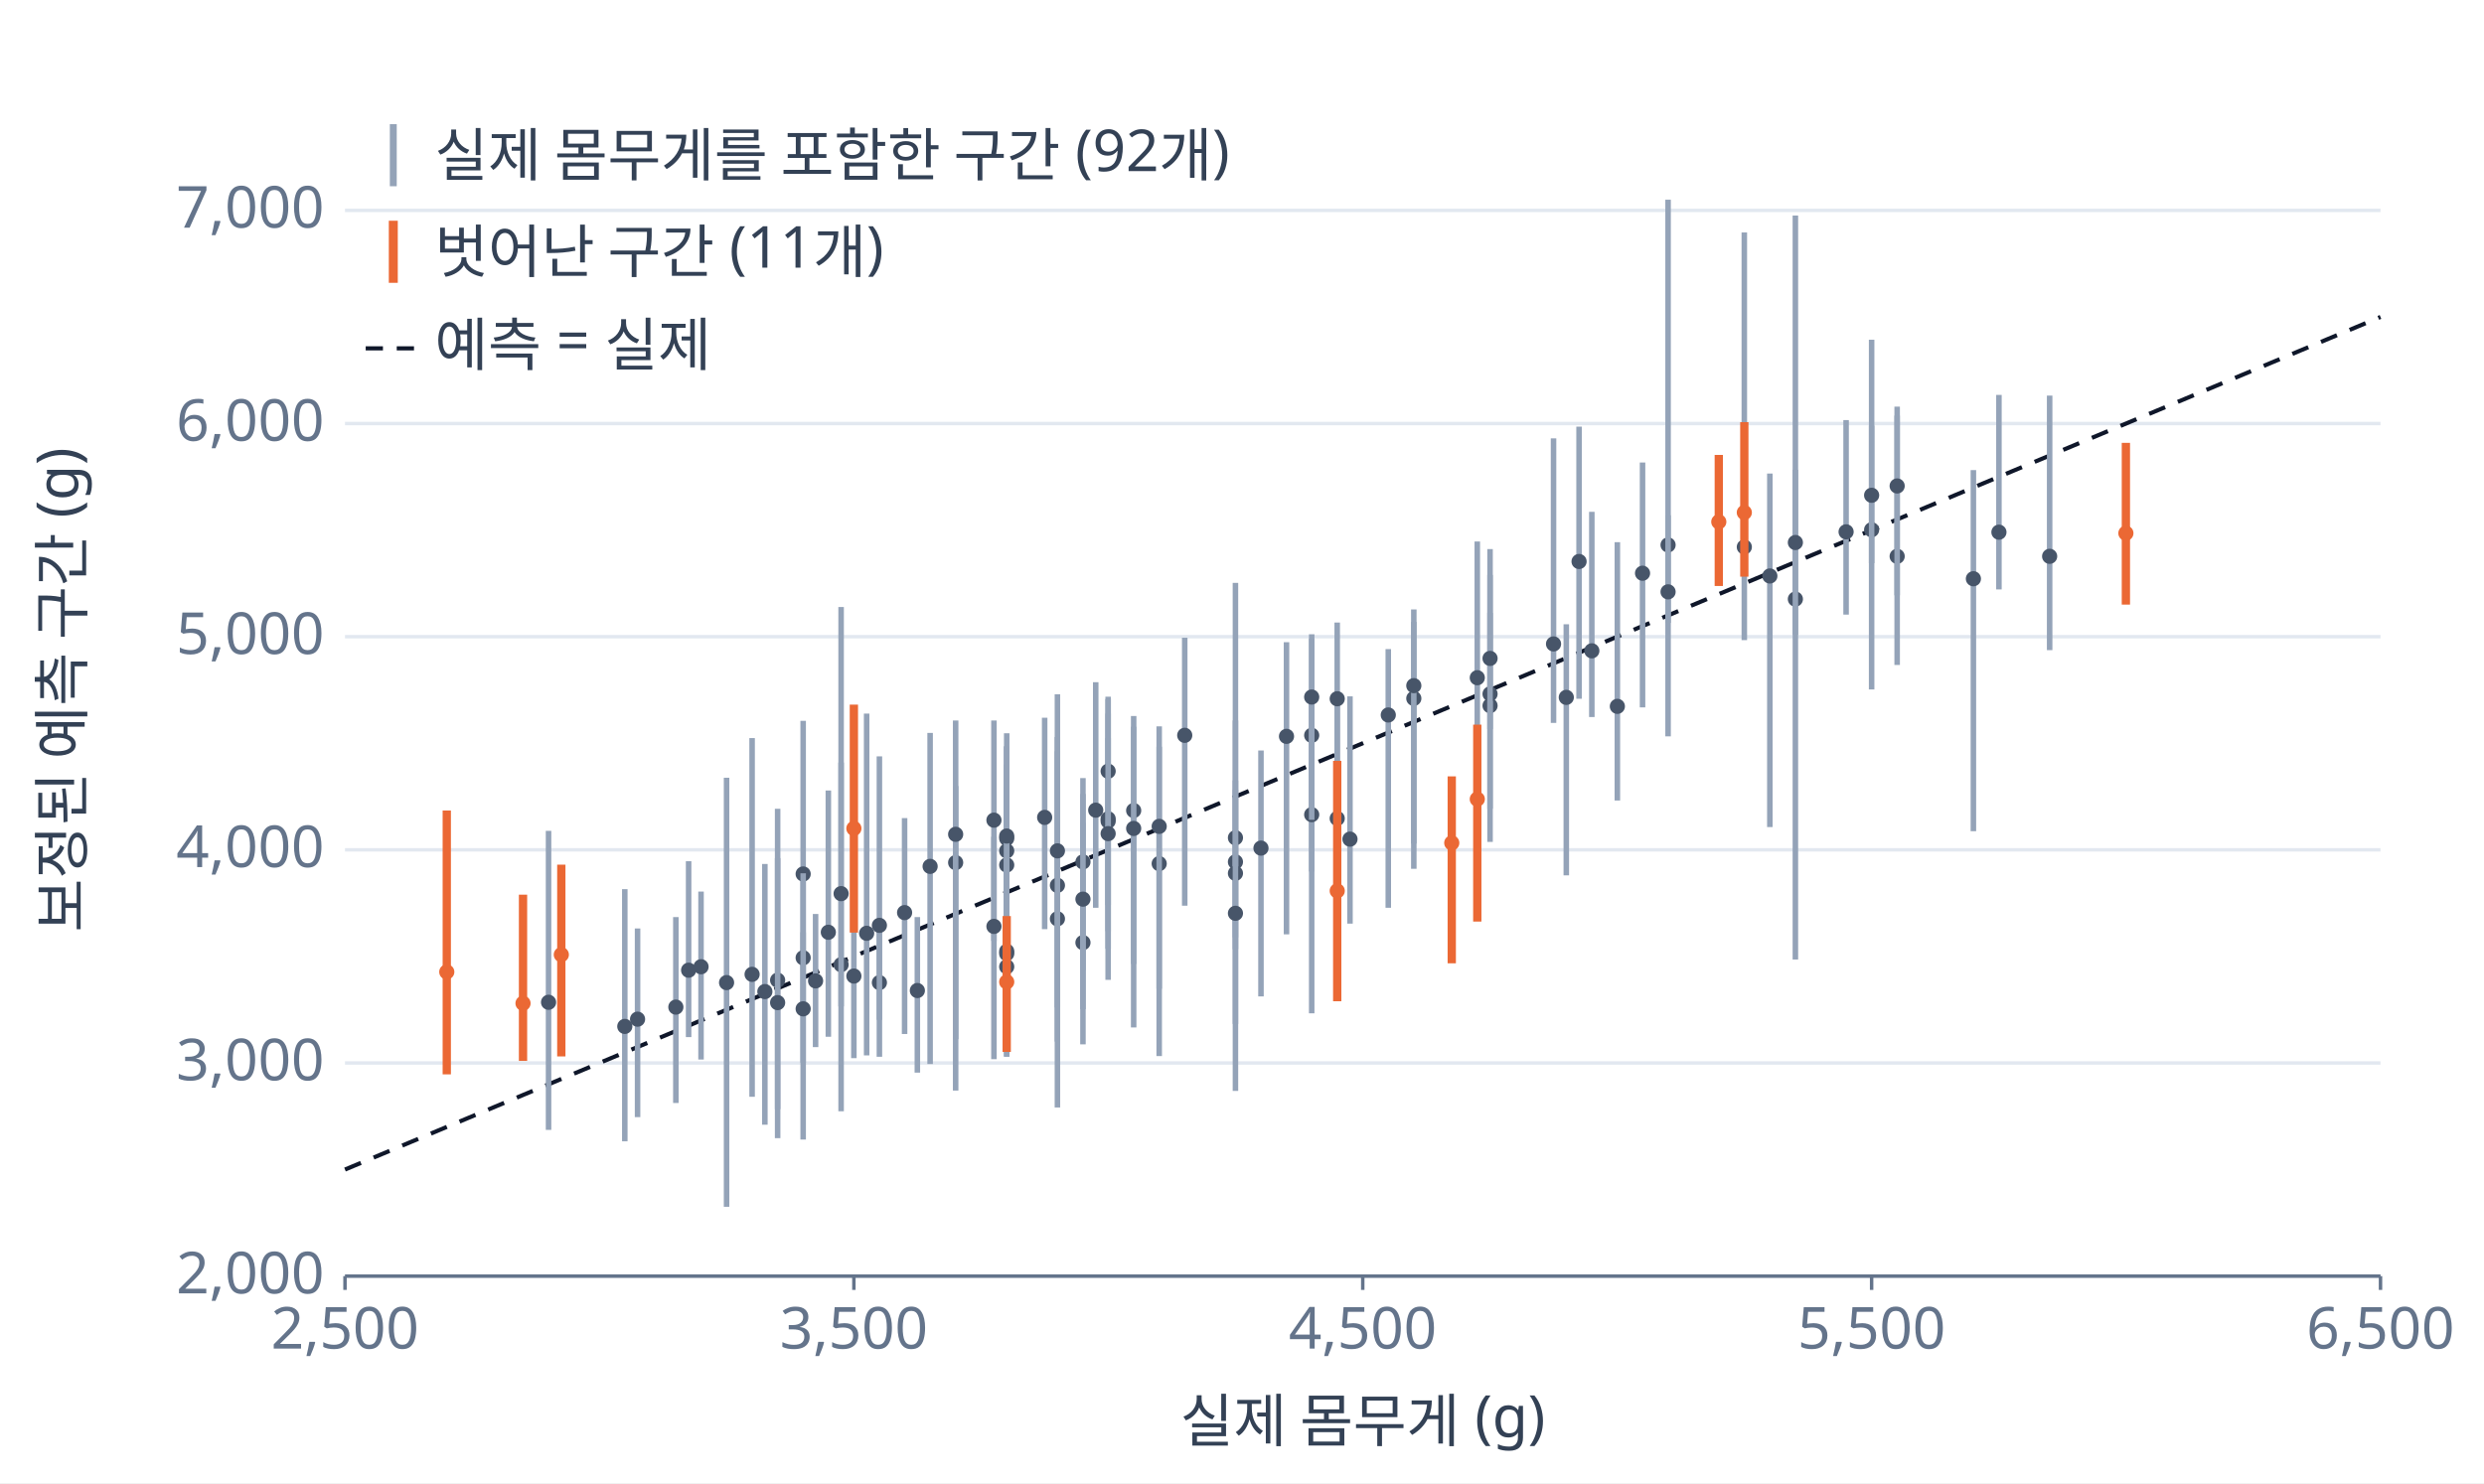
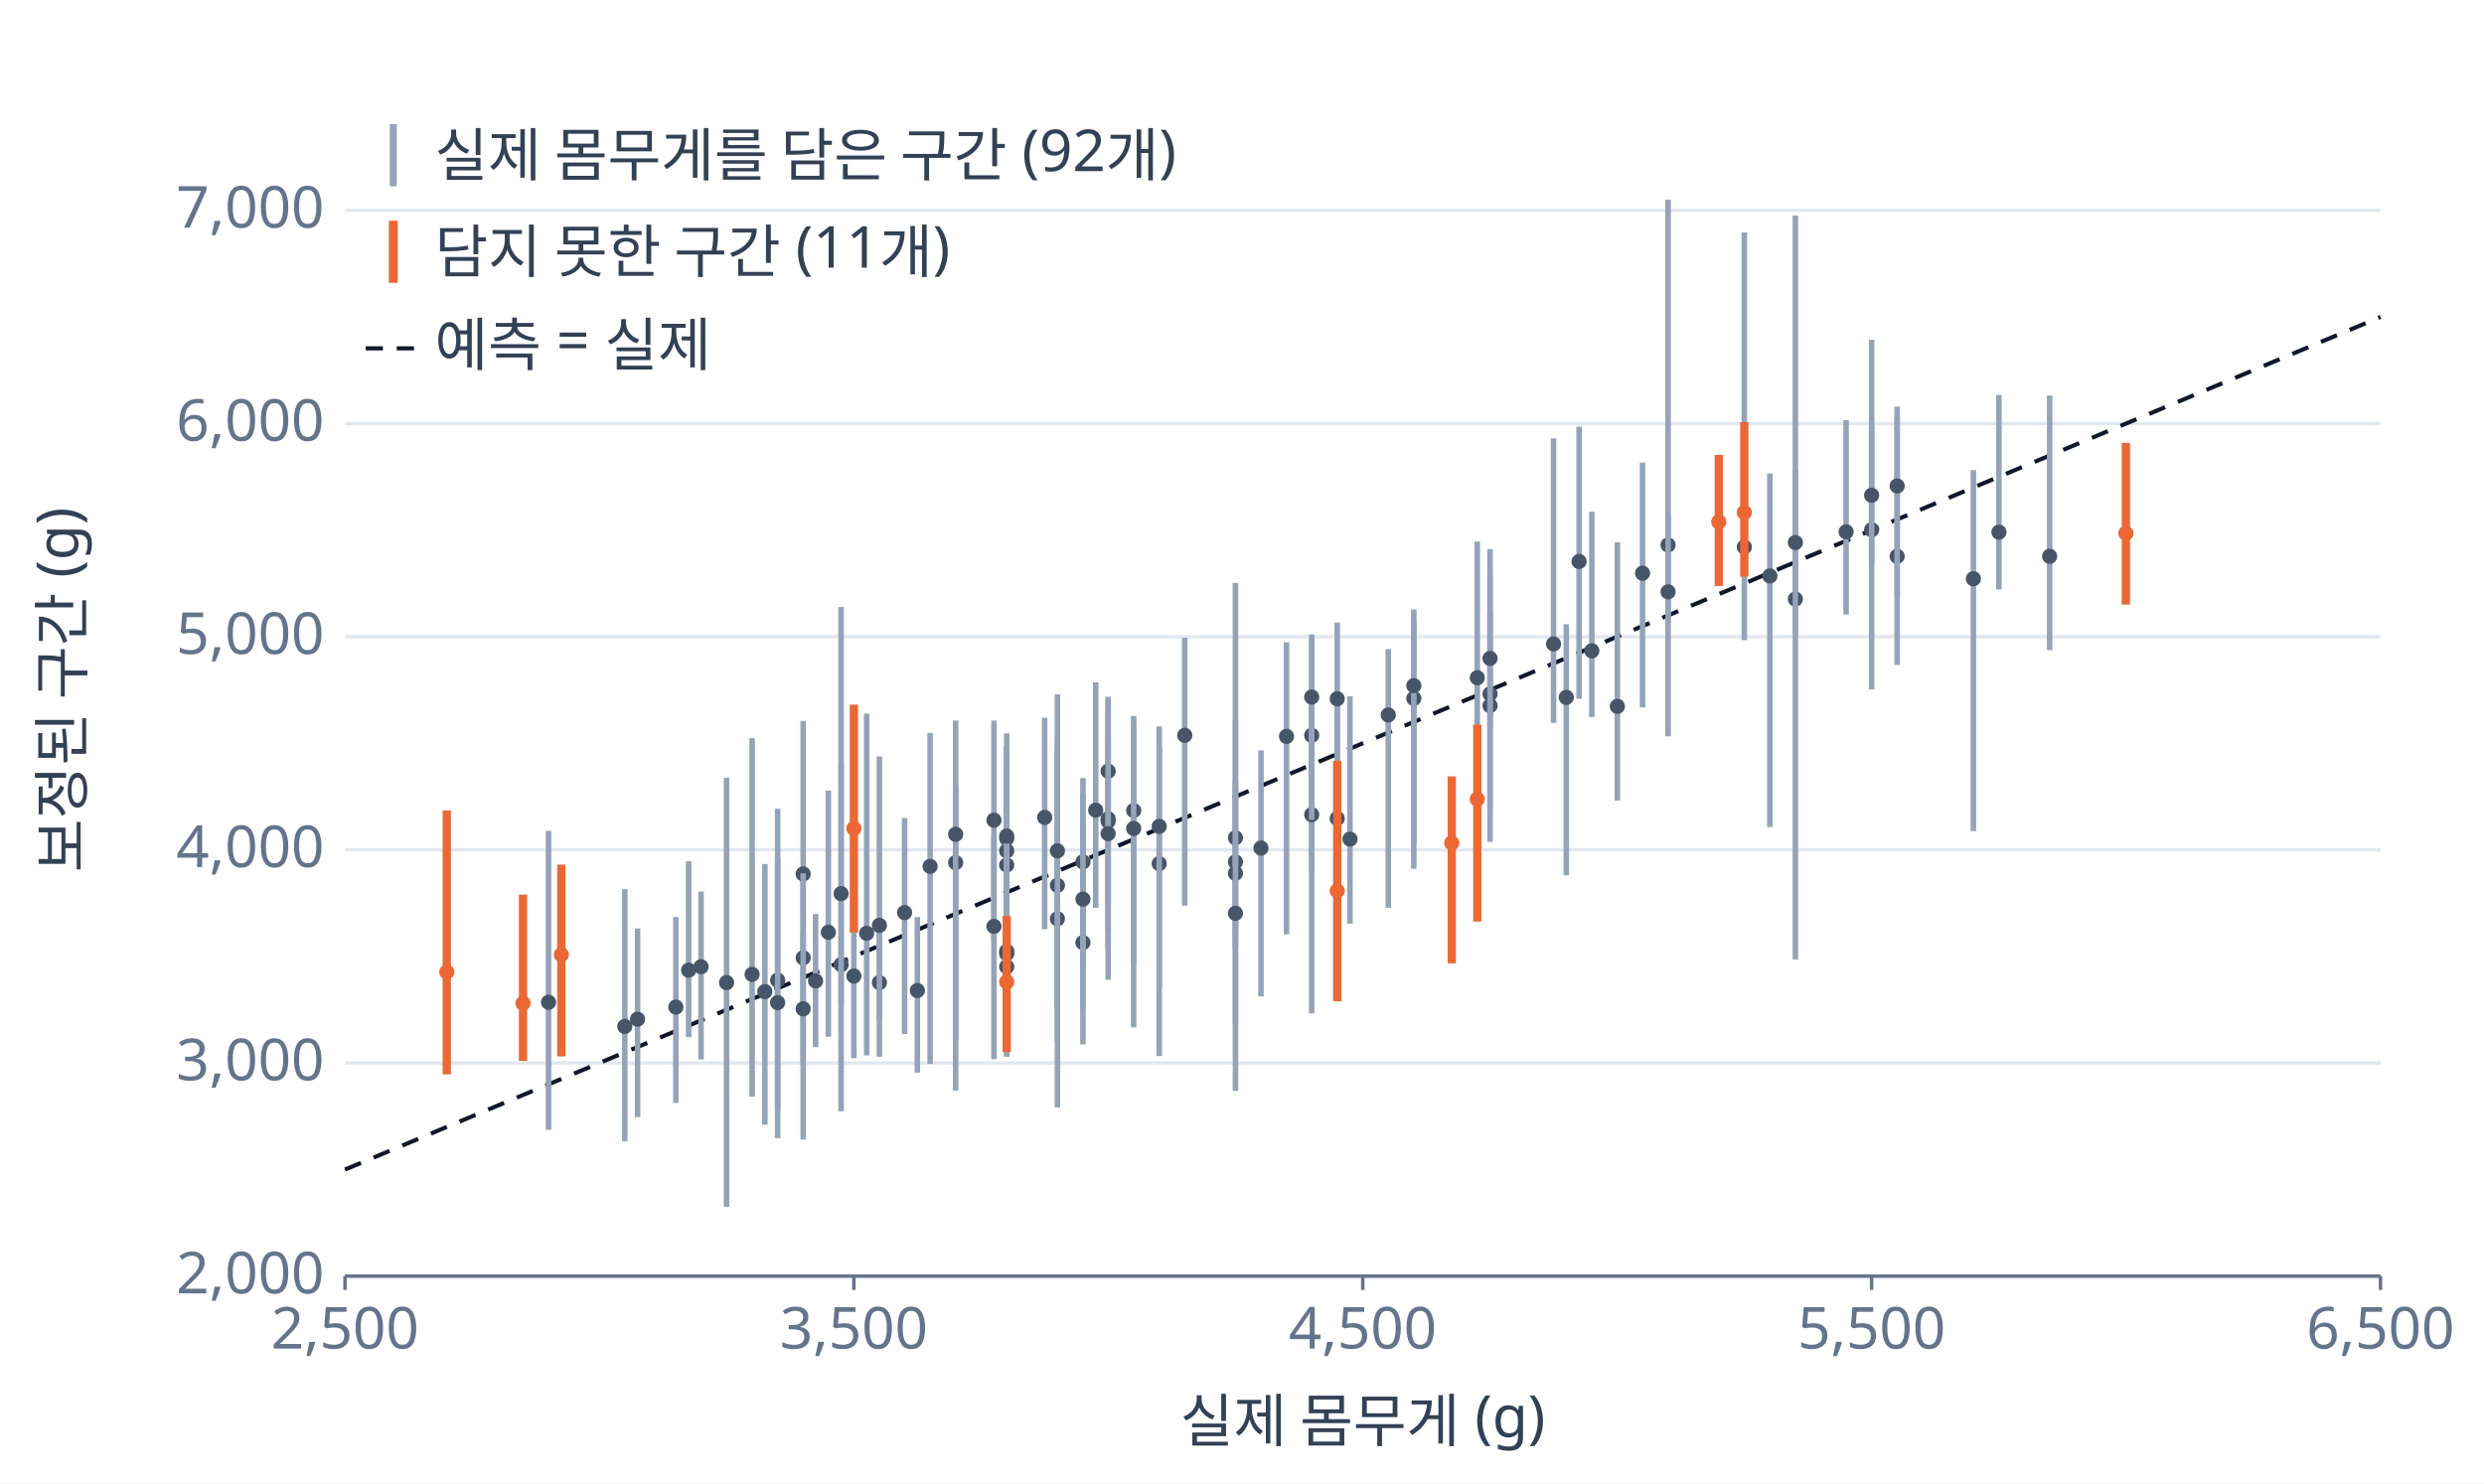
<svg xmlns="http://www.w3.org/2000/svg" viewBox="0 0 720 430" width="720" height="430" font-family="Pretendard, 'Apple SD Gothic Neo', 'Malgun Gothic', 'Noto Sans KR', sans-serif" role="img" aria-label="테스트 펭귄 103마리의 보정된 구간">
  <rect width="720" height="430" fill="#ffffff" />
  <line x1="100" x2="690" y1="370.0" y2="370.0" stroke="#e2e8f0" stroke-width="1" />
  <text x="94" y="375.0" font-size="16.8" fill="#64748b" text-anchor="end">2,000</text>
  <line x1="100" x2="690" y1="308.2" y2="308.2" stroke="#e2e8f0" stroke-width="1" />
  <text x="94" y="313.2" font-size="16.8" fill="#64748b" text-anchor="end">3,000</text>
  <line x1="100" x2="690" y1="246.4" y2="246.4" stroke="#e2e8f0" stroke-width="1" />
  <text x="94" y="251.4" font-size="16.8" fill="#64748b" text-anchor="end">4,000</text>
  <line x1="100" x2="690" y1="184.6" y2="184.6" stroke="#e2e8f0" stroke-width="1" />
  <text x="94" y="189.6" font-size="16.8" fill="#64748b" text-anchor="end">5,000</text>
  <line x1="100" x2="690" y1="122.8" y2="122.8" stroke="#e2e8f0" stroke-width="1" />
  <text x="94" y="127.8" font-size="16.8" fill="#64748b" text-anchor="end">6,000</text>
  <line x1="100" x2="690" y1="61.0" y2="61.0" stroke="#e2e8f0" stroke-width="1" />
  <text x="94" y="66.0" font-size="16.8" fill="#64748b" text-anchor="end">7,000</text>
  <line x1="100.0" x2="100.0" y1="370" y2="374" stroke="#64748b" stroke-width="1" />
  <text x="100.0" y="391" font-size="16.8" fill="#64748b" text-anchor="middle">2,500</text>
  <line x1="247.5" x2="247.5" y1="370" y2="374" stroke="#64748b" stroke-width="1" />
  <text x="247.5" y="391" font-size="16.8" fill="#64748b" text-anchor="middle">3,500</text>
  <line x1="395.0" x2="395.0" y1="370" y2="374" stroke="#64748b" stroke-width="1" />
  <text x="395.0" y="391" font-size="16.8" fill="#64748b" text-anchor="middle">4,500</text>
  <line x1="542.5" x2="542.5" y1="370" y2="374" stroke="#64748b" stroke-width="1" />
  <text x="542.5" y="391" font-size="16.8" fill="#64748b" text-anchor="middle">5,500</text>
  <line x1="690.0" x2="690.0" y1="370" y2="374" stroke="#64748b" stroke-width="1" />
  <text x="690.0" y="391" font-size="16.8" fill="#64748b" text-anchor="middle">6,500</text>
  <line x1="100" x2="690" y1="370" y2="370" stroke="#64748b" stroke-width="1" />
  <text x="395.0" y="418" font-size="16.8" fill="#334155" text-anchor="middle">실제 몸무게 (g)</text>
-   <text x="24" y="200.0" font-size="16.8" fill="#334155" text-anchor="middle" transform="rotate(-90 24 200.0)">보정된 예측 구간 (g)</text>
+   <text x="24" y="200.0" font-size="16.8" fill="#334155" text-anchor="middle" transform="rotate(-90 24 200.0)">보정된 구간 (g)</text>
  <line x1="100.0" y1="339.1" x2="690.0" y2="91.9" stroke="#0f172a" stroke-width="1.2" stroke-dasharray="5 4" />
  <line x1="159.0" x2="159.0" y1="327.6" y2="240.9" stroke="#94a3b8" stroke-width="1.6" />
  <circle cx="159.0" cy="290.6" r="2.2" fill="#475569" />
  <line x1="181.1" x2="181.1" y1="330.9" y2="257.8" stroke="#94a3b8" stroke-width="1.6" />
  <circle cx="181.1" cy="297.6" r="2.2" fill="#475569" />
  <line x1="184.8" x2="184.8" y1="323.9" y2="269.2" stroke="#94a3b8" stroke-width="1.6" />
  <circle cx="184.8" cy="295.5" r="2.2" fill="#475569" />
  <line x1="195.9" x2="195.9" y1="319.8" y2="265.9" stroke="#94a3b8" stroke-width="1.6" />
  <circle cx="195.9" cy="292.0" r="2.2" fill="#475569" />
  <line x1="199.6" x2="199.6" y1="300.7" y2="249.7" stroke="#94a3b8" stroke-width="1.6" />
  <circle cx="199.6" cy="281.3" r="2.2" fill="#475569" />
  <line x1="203.2" x2="203.2" y1="307.2" y2="258.5" stroke="#94a3b8" stroke-width="1.6" />
  <circle cx="203.2" cy="280.3" r="2.2" fill="#475569" />
  <line x1="210.6" x2="210.6" y1="349.9" y2="225.5" stroke="#94a3b8" stroke-width="1.6" />
  <circle cx="210.6" cy="284.9" r="2.2" fill="#475569" />
  <line x1="218.0" x2="218.0" y1="318.0" y2="214.0" stroke="#94a3b8" stroke-width="1.6" />
  <circle cx="218.0" cy="282.5" r="2.2" fill="#475569" />
  <line x1="221.7" x2="221.7" y1="326.1" y2="250.5" stroke="#94a3b8" stroke-width="1.6" />
  <circle cx="221.7" cy="287.5" r="2.2" fill="#475569" />
  <line x1="225.4" x2="225.4" y1="321.6" y2="234.5" stroke="#94a3b8" stroke-width="1.6" />
  <circle cx="225.4" cy="284.2" r="2.2" fill="#475569" />
  <line x1="225.4" x2="225.4" y1="330.0" y2="248.8" stroke="#94a3b8" stroke-width="1.6" />
  <circle cx="225.4" cy="290.7" r="2.2" fill="#475569" />
  <line x1="232.8" x2="232.8" y1="293.8" y2="209.0" stroke="#94a3b8" stroke-width="1.6" />
  <circle cx="232.8" cy="253.4" r="2.2" fill="#475569" />
  <line x1="232.8" x2="232.8" y1="308.1" y2="253.2" stroke="#94a3b8" stroke-width="1.6" />
  <circle cx="232.8" cy="277.7" r="2.2" fill="#475569" />
  <line x1="232.8" x2="232.8" y1="330.4" y2="270.3" stroke="#94a3b8" stroke-width="1.6" />
  <circle cx="232.8" cy="292.5" r="2.2" fill="#475569" />
  <line x1="236.4" x2="236.4" y1="303.6" y2="265.0" stroke="#94a3b8" stroke-width="1.6" />
  <circle cx="236.4" cy="284.4" r="2.2" fill="#475569" />
  <line x1="240.1" x2="240.1" y1="300.6" y2="229.2" stroke="#94a3b8" stroke-width="1.6" />
  <circle cx="240.1" cy="270.3" r="2.2" fill="#475569" />
  <line x1="243.8" x2="243.8" y1="322.2" y2="176.0" stroke="#94a3b8" stroke-width="1.6" />
  <circle cx="243.8" cy="279.7" r="2.2" fill="#475569" />
  <line x1="243.8" x2="243.8" y1="291.8" y2="221.1" stroke="#94a3b8" stroke-width="1.6" />
  <circle cx="243.8" cy="259.1" r="2.2" fill="#475569" />
  <line x1="247.5" x2="247.5" y1="306.8" y2="260.3" stroke="#94a3b8" stroke-width="1.6" />
  <circle cx="247.5" cy="283.0" r="2.2" fill="#475569" />
  <line x1="251.2" x2="251.2" y1="306.0" y2="206.9" stroke="#94a3b8" stroke-width="1.6" />
  <circle cx="251.2" cy="270.6" r="2.2" fill="#475569" />
  <line x1="254.9" x2="254.9" y1="306.4" y2="267.5" stroke="#94a3b8" stroke-width="1.6" />
  <circle cx="254.9" cy="284.9" r="2.2" fill="#475569" />
  <line x1="254.9" x2="254.9" y1="295.7" y2="219.3" stroke="#94a3b8" stroke-width="1.6" />
  <circle cx="254.9" cy="268.3" r="2.2" fill="#475569" />
  <line x1="262.2" x2="262.2" y1="299.8" y2="237.2" stroke="#94a3b8" stroke-width="1.6" />
  <circle cx="262.2" cy="264.6" r="2.2" fill="#475569" />
  <line x1="265.9" x2="265.9" y1="311.0" y2="265.9" stroke="#94a3b8" stroke-width="1.6" />
  <circle cx="265.9" cy="287.2" r="2.2" fill="#475569" />
  <line x1="269.6" x2="269.6" y1="308.5" y2="212.5" stroke="#94a3b8" stroke-width="1.6" />
  <circle cx="269.6" cy="251.2" r="2.2" fill="#475569" />
  <line x1="277.0" x2="277.0" y1="301.3" y2="227.9" stroke="#94a3b8" stroke-width="1.6" />
  <circle cx="277.0" cy="250.1" r="2.2" fill="#475569" />
  <line x1="277.0" x2="277.0" y1="316.2" y2="208.9" stroke="#94a3b8" stroke-width="1.6" />
  <circle cx="277.0" cy="241.9" r="2.2" fill="#475569" />
  <line x1="288.1" x2="288.1" y1="272.8" y2="208.9" stroke="#94a3b8" stroke-width="1.6" />
  <circle cx="288.1" cy="237.8" r="2.2" fill="#475569" />
  <line x1="288.1" x2="288.1" y1="307.1" y2="242.6" stroke="#94a3b8" stroke-width="1.6" />
  <circle cx="288.1" cy="268.6" r="2.2" fill="#475569" />
  <line x1="291.8" x2="291.8" y1="290.0" y2="216.4" stroke="#94a3b8" stroke-width="1.6" />
  <circle cx="291.8" cy="243.1" r="2.2" fill="#475569" />
  <line x1="291.8" x2="291.8" y1="302.7" y2="212.6" stroke="#94a3b8" stroke-width="1.6" />
  <circle cx="291.8" cy="250.8" r="2.2" fill="#475569" />
  <line x1="291.8" x2="291.8" y1="306.3" y2="240.5" stroke="#94a3b8" stroke-width="1.6" />
  <circle cx="291.8" cy="275.8" r="2.2" fill="#475569" />
  <line x1="291.8" x2="291.8" y1="283.9" y2="221.6" stroke="#94a3b8" stroke-width="1.6" />
  <circle cx="291.8" cy="246.7" r="2.2" fill="#475569" />
  <line x1="291.8" x2="291.8" y1="300.4" y2="228.0" stroke="#94a3b8" stroke-width="1.6" />
  <circle cx="291.8" cy="276.5" r="2.2" fill="#475569" />
  <line x1="291.8" x2="291.8" y1="278.8" y2="216.4" stroke="#94a3b8" stroke-width="1.6" />
  <circle cx="291.8" cy="242.4" r="2.2" fill="#475569" />
  <line x1="291.8" x2="291.8" y1="306.4" y2="252.3" stroke="#94a3b8" stroke-width="1.6" />
  <circle cx="291.8" cy="280.3" r="2.2" fill="#475569" />
  <line x1="302.8" x2="302.8" y1="269.4" y2="208.1" stroke="#94a3b8" stroke-width="1.6" />
  <circle cx="302.8" cy="237.0" r="2.2" fill="#475569" />
  <line x1="306.5" x2="306.5" y1="302.0" y2="217.8" stroke="#94a3b8" stroke-width="1.6" />
  <circle cx="306.5" cy="266.4" r="2.2" fill="#475569" />
  <line x1="306.5" x2="306.5" y1="292.1" y2="201.3" stroke="#94a3b8" stroke-width="1.6" />
  <circle cx="306.5" cy="256.7" r="2.2" fill="#475569" />
  <line x1="306.5" x2="306.5" y1="321.1" y2="213.7" stroke="#94a3b8" stroke-width="1.6" />
  <circle cx="306.5" cy="246.7" r="2.2" fill="#475569" />
  <line x1="313.9" x2="313.9" y1="302.8" y2="238.6" stroke="#94a3b8" stroke-width="1.6" />
  <circle cx="313.9" cy="273.3" r="2.2" fill="#475569" />
  <line x1="313.9" x2="313.9" y1="281.3" y2="225.6" stroke="#94a3b8" stroke-width="1.6" />
  <circle cx="313.9" cy="249.9" r="2.2" fill="#475569" />
  <line x1="313.9" x2="313.9" y1="292.6" y2="230.2" stroke="#94a3b8" stroke-width="1.6" />
  <circle cx="313.9" cy="260.7" r="2.2" fill="#475569" />
  <line x1="317.6" x2="317.6" y1="263.2" y2="197.8" stroke="#94a3b8" stroke-width="1.6" />
  <circle cx="317.6" cy="234.9" r="2.2" fill="#475569" />
  <line x1="321.2" x2="321.2" y1="262.4" y2="202.7" stroke="#94a3b8" stroke-width="1.6" />
  <circle cx="321.2" cy="238.1" r="2.2" fill="#475569" />
  <line x1="321.2" x2="321.2" y1="270.0" y2="206.9" stroke="#94a3b8" stroke-width="1.6" />
  <circle cx="321.2" cy="237.4" r="2.2" fill="#475569" />
  <line x1="321.2" x2="321.2" y1="275.1" y2="202.0" stroke="#94a3b8" stroke-width="1.6" />
  <circle cx="321.2" cy="223.6" r="2.2" fill="#475569" />
  <line x1="321.2" x2="321.2" y1="284.1" y2="214.0" stroke="#94a3b8" stroke-width="1.6" />
  <circle cx="321.2" cy="241.7" r="2.2" fill="#475569" />
  <line x1="328.6" x2="328.6" y1="279.5" y2="207.6" stroke="#94a3b8" stroke-width="1.6" />
  <circle cx="328.6" cy="235.0" r="2.2" fill="#475569" />
  <line x1="328.6" x2="328.6" y1="297.9" y2="210.7" stroke="#94a3b8" stroke-width="1.6" />
  <circle cx="328.6" cy="240.2" r="2.2" fill="#475569" />
  <line x1="336.0" x2="336.0" y1="306.2" y2="210.6" stroke="#94a3b8" stroke-width="1.6" />
  <circle cx="336.0" cy="250.4" r="2.2" fill="#475569" />
  <line x1="336.0" x2="336.0" y1="286.7" y2="216.5" stroke="#94a3b8" stroke-width="1.6" />
  <circle cx="336.0" cy="239.6" r="2.2" fill="#475569" />
  <line x1="343.4" x2="343.4" y1="262.6" y2="184.9" stroke="#94a3b8" stroke-width="1.6" />
  <circle cx="343.4" cy="213.2" r="2.2" fill="#475569" />
  <line x1="358.1" x2="358.1" y1="275.2" y2="226.3" stroke="#94a3b8" stroke-width="1.6" />
  <circle cx="358.1" cy="249.9" r="2.2" fill="#475569" />
  <line x1="358.1" x2="358.1" y1="271.8" y2="208.9" stroke="#94a3b8" stroke-width="1.6" />
  <circle cx="358.1" cy="242.9" r="2.2" fill="#475569" />
  <line x1="358.1" x2="358.1" y1="296.9" y2="229.0" stroke="#94a3b8" stroke-width="1.6" />
  <circle cx="358.1" cy="253.2" r="2.2" fill="#475569" />
  <line x1="358.1" x2="358.1" y1="316.3" y2="169.0" stroke="#94a3b8" stroke-width="1.6" />
  <circle cx="358.1" cy="264.8" r="2.2" fill="#475569" />
  <line x1="365.5" x2="365.5" y1="288.9" y2="217.6" stroke="#94a3b8" stroke-width="1.6" />
  <circle cx="365.5" cy="245.9" r="2.2" fill="#475569" />
  <line x1="372.9" x2="372.9" y1="270.9" y2="186.2" stroke="#94a3b8" stroke-width="1.6" />
  <circle cx="372.9" cy="213.5" r="2.2" fill="#475569" />
  <line x1="380.2" x2="380.2" y1="252.7" y2="183.9" stroke="#94a3b8" stroke-width="1.6" />
  <circle cx="380.2" cy="213.2" r="2.2" fill="#475569" />
  <line x1="380.2" x2="380.2" y1="293.8" y2="203.8" stroke="#94a3b8" stroke-width="1.6" />
  <circle cx="380.2" cy="236.2" r="2.2" fill="#475569" />
  <line x1="380.2" x2="380.2" y1="237.7" y2="185.2" stroke="#94a3b8" stroke-width="1.6" />
  <circle cx="380.2" cy="202.1" r="2.2" fill="#475569" />
  <line x1="387.6" x2="387.6" y1="274.4" y2="202.8" stroke="#94a3b8" stroke-width="1.6" />
  <circle cx="387.6" cy="237.3" r="2.2" fill="#475569" />
  <line x1="387.6" x2="387.6" y1="256.0" y2="180.5" stroke="#94a3b8" stroke-width="1.6" />
  <circle cx="387.6" cy="202.6" r="2.2" fill="#475569" />
  <line x1="391.3" x2="391.3" y1="267.8" y2="201.9" stroke="#94a3b8" stroke-width="1.6" />
  <circle cx="391.3" cy="243.3" r="2.2" fill="#475569" />
  <line x1="402.4" x2="402.4" y1="263.2" y2="188.2" stroke="#94a3b8" stroke-width="1.6" />
  <circle cx="402.4" cy="207.3" r="2.2" fill="#475569" />
  <line x1="409.8" x2="409.8" y1="251.9" y2="180.3" stroke="#94a3b8" stroke-width="1.6" />
  <circle cx="409.8" cy="202.5" r="2.2" fill="#475569" />
  <line x1="409.8" x2="409.8" y1="244.6" y2="176.7" stroke="#94a3b8" stroke-width="1.6" />
  <circle cx="409.8" cy="198.8" r="2.2" fill="#475569" />
  <line x1="428.2" x2="428.2" y1="214.2" y2="157.0" stroke="#94a3b8" stroke-width="1.6" />
  <circle cx="428.2" cy="196.5" r="2.2" fill="#475569" />
  <line x1="431.9" x2="431.9" y1="244.1" y2="166.7" stroke="#94a3b8" stroke-width="1.6" />
  <circle cx="431.9" cy="204.6" r="2.2" fill="#475569" />
  <line x1="431.9" x2="431.9" y1="234.5" y2="177.7" stroke="#94a3b8" stroke-width="1.6" />
  <circle cx="431.9" cy="201.2" r="2.2" fill="#475569" />
  <line x1="431.9" x2="431.9" y1="211.4" y2="159.2" stroke="#94a3b8" stroke-width="1.6" />
  <circle cx="431.9" cy="190.9" r="2.2" fill="#475569" />
  <line x1="450.3" x2="450.3" y1="209.6" y2="127.1" stroke="#94a3b8" stroke-width="1.6" />
  <circle cx="450.3" cy="186.7" r="2.2" fill="#475569" />
  <line x1="454.0" x2="454.0" y1="253.8" y2="181.0" stroke="#94a3b8" stroke-width="1.6" />
  <circle cx="454.0" cy="202.2" r="2.2" fill="#475569" />
  <line x1="457.7" x2="457.7" y1="202.6" y2="123.7" stroke="#94a3b8" stroke-width="1.6" />
  <circle cx="457.7" cy="162.8" r="2.2" fill="#475569" />
  <line x1="461.4" x2="461.4" y1="207.9" y2="148.4" stroke="#94a3b8" stroke-width="1.6" />
  <circle cx="461.4" cy="188.7" r="2.2" fill="#475569" />
  <line x1="468.8" x2="468.8" y1="232.1" y2="157.2" stroke="#94a3b8" stroke-width="1.6" />
  <circle cx="468.8" cy="204.8" r="2.2" fill="#475569" />
  <line x1="476.1" x2="476.1" y1="205.1" y2="134.1" stroke="#94a3b8" stroke-width="1.6" />
  <circle cx="476.1" cy="166.2" r="2.2" fill="#475569" />
  <line x1="483.5" x2="483.5" y1="180.6" y2="57.9" stroke="#94a3b8" stroke-width="1.6" />
  <circle cx="483.5" cy="158.0" r="2.2" fill="#475569" />
  <line x1="483.5" x2="483.5" y1="213.5" y2="149.4" stroke="#94a3b8" stroke-width="1.6" />
  <circle cx="483.5" cy="171.6" r="2.2" fill="#475569" />
  <line x1="505.6" x2="505.6" y1="185.6" y2="67.4" stroke="#94a3b8" stroke-width="1.6" />
  <circle cx="505.6" cy="158.6" r="2.2" fill="#475569" />
  <line x1="513.0" x2="513.0" y1="239.8" y2="137.3" stroke="#94a3b8" stroke-width="1.6" />
  <circle cx="513.0" cy="167.0" r="2.2" fill="#475569" />
  <line x1="520.4" x2="520.4" y1="278.2" y2="136.2" stroke="#94a3b8" stroke-width="1.6" />
  <circle cx="520.4" cy="173.7" r="2.2" fill="#475569" />
  <line x1="520.4" x2="520.4" y1="184.0" y2="62.5" stroke="#94a3b8" stroke-width="1.6" />
  <circle cx="520.4" cy="157.3" r="2.2" fill="#475569" />
  <line x1="535.1" x2="535.1" y1="178.2" y2="121.8" stroke="#94a3b8" stroke-width="1.6" />
  <circle cx="535.1" cy="154.2" r="2.2" fill="#475569" />
  <line x1="542.5" x2="542.5" y1="199.9" y2="98.5" stroke="#94a3b8" stroke-width="1.6" />
  <circle cx="542.5" cy="153.6" r="2.2" fill="#475569" />
  <line x1="542.5" x2="542.5" y1="163.3" y2="123.4" stroke="#94a3b8" stroke-width="1.6" />
  <circle cx="542.5" cy="143.6" r="2.2" fill="#475569" />
  <line x1="549.9" x2="549.9" y1="192.8" y2="120.5" stroke="#94a3b8" stroke-width="1.6" />
  <circle cx="549.9" cy="161.3" r="2.2" fill="#475569" />
  <line x1="549.9" x2="549.9" y1="172.6" y2="117.9" stroke="#94a3b8" stroke-width="1.6" />
  <circle cx="549.9" cy="140.9" r="2.2" fill="#475569" />
  <line x1="572.0" x2="572.0" y1="241.0" y2="136.3" stroke="#94a3b8" stroke-width="1.6" />
  <circle cx="572.0" cy="167.8" r="2.2" fill="#475569" />
  <line x1="579.4" x2="579.4" y1="170.9" y2="114.5" stroke="#94a3b8" stroke-width="1.6" />
  <circle cx="579.4" cy="154.3" r="2.2" fill="#475569" />
  <line x1="594.1" x2="594.1" y1="188.5" y2="114.7" stroke="#94a3b8" stroke-width="1.6" />
  <circle cx="594.1" cy="161.3" r="2.2" fill="#475569" />
  <line x1="129.5" x2="129.5" y1="311.5" y2="235.0" stroke="#eb6834" stroke-width="2.4" />
  <circle cx="129.5" cy="281.8" r="2.2" fill="#eb6834" />
  <line x1="151.6" x2="151.6" y1="307.6" y2="259.4" stroke="#eb6834" stroke-width="2.4" />
  <circle cx="151.6" cy="290.9" r="2.2" fill="#eb6834" />
  <line x1="162.7" x2="162.7" y1="306.3" y2="250.7" stroke="#eb6834" stroke-width="2.4" />
  <circle cx="162.7" cy="276.8" r="2.2" fill="#eb6834" />
  <line x1="247.5" x2="247.5" y1="270.4" y2="204.3" stroke="#eb6834" stroke-width="2.4" />
  <circle cx="247.5" cy="240.2" r="2.2" fill="#eb6834" />
  <line x1="291.8" x2="291.8" y1="305.0" y2="265.6" stroke="#eb6834" stroke-width="2.4" />
  <circle cx="291.8" cy="284.7" r="2.2" fill="#eb6834" />
  <line x1="387.6" x2="387.6" y1="290.3" y2="220.6" stroke="#eb6834" stroke-width="2.4" />
  <circle cx="387.6" cy="258.3" r="2.2" fill="#eb6834" />
  <line x1="420.8" x2="420.8" y1="279.3" y2="225.1" stroke="#eb6834" stroke-width="2.4" />
  <circle cx="420.8" cy="244.4" r="2.2" fill="#eb6834" />
  <line x1="428.2" x2="428.2" y1="267.2" y2="210.1" stroke="#eb6834" stroke-width="2.4" />
  <circle cx="428.2" cy="231.7" r="2.2" fill="#eb6834" />
  <line x1="498.2" x2="498.2" y1="169.9" y2="131.9" stroke="#eb6834" stroke-width="2.4" />
  <circle cx="498.2" cy="151.3" r="2.2" fill="#eb6834" />
  <line x1="505.6" x2="505.6" y1="167.2" y2="122.4" stroke="#eb6834" stroke-width="2.4" />
  <circle cx="505.6" cy="148.6" r="2.2" fill="#eb6834" />
  <line x1="616.2" x2="616.2" y1="175.3" y2="128.4" stroke="#eb6834" stroke-width="2.4" />
  <circle cx="616.2" cy="154.6" r="2.2" fill="#eb6834" />
  <line x1="114" x2="114" y1="36" y2="54" stroke="#94a3b8" stroke-width="2" />
-   <text x="126" y="51" font-size="16.8" fill="#334155">실제 몸무게를 포함한 구간 (92개)</text>
+   <text x="126" y="51" font-size="16.8" fill="#334155">실제 몸무게를 담은 구간 (92개)</text>
  <line x1="114" x2="114" y1="64" y2="82" stroke="#eb6834" stroke-width="2.6" />
-   <text x="126" y="79" font-size="16.8" fill="#334155">벗어난 구간 (11개)</text>
+   <text x="126" y="79" font-size="16.8" fill="#334155">담지 못한 구간 (11개)</text>
  <line x1="106" x2="122" y1="101" y2="101" stroke="#0f172a" stroke-width="1.2" stroke-dasharray="5 4" />
  <text x="126" y="106" font-size="16.8" fill="#334155">예측 = 실제</text>
</svg>
